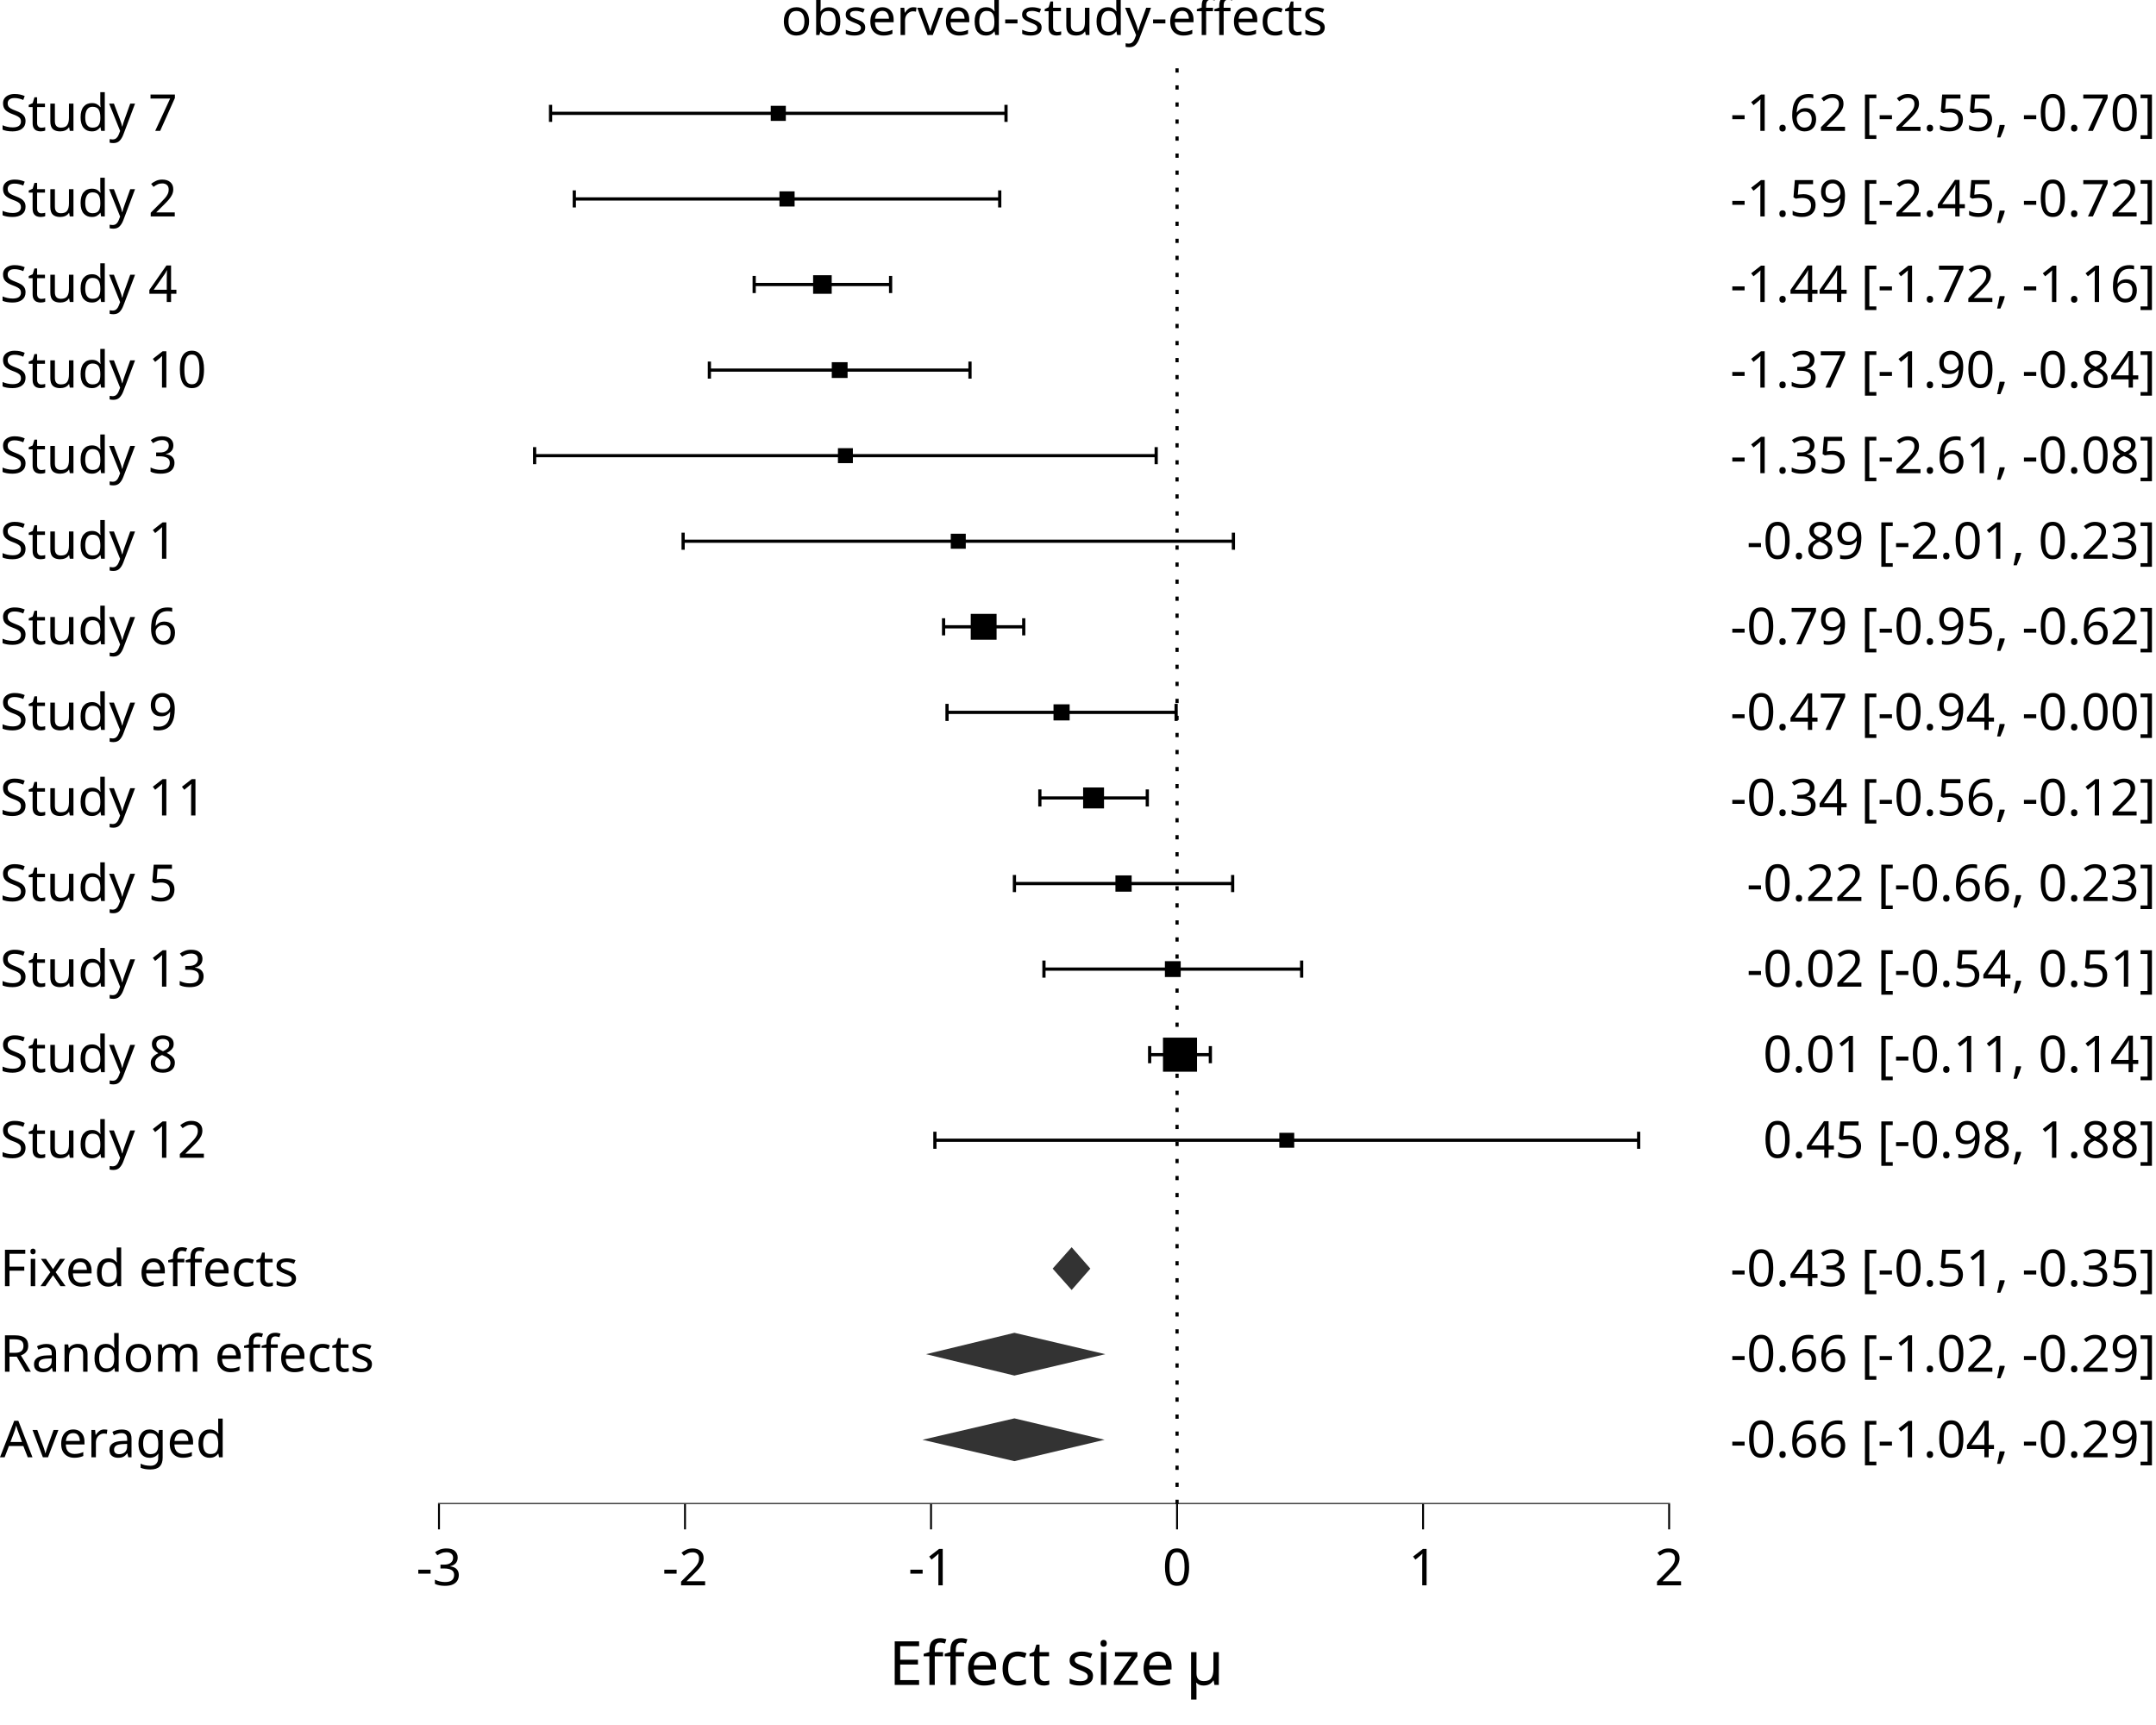
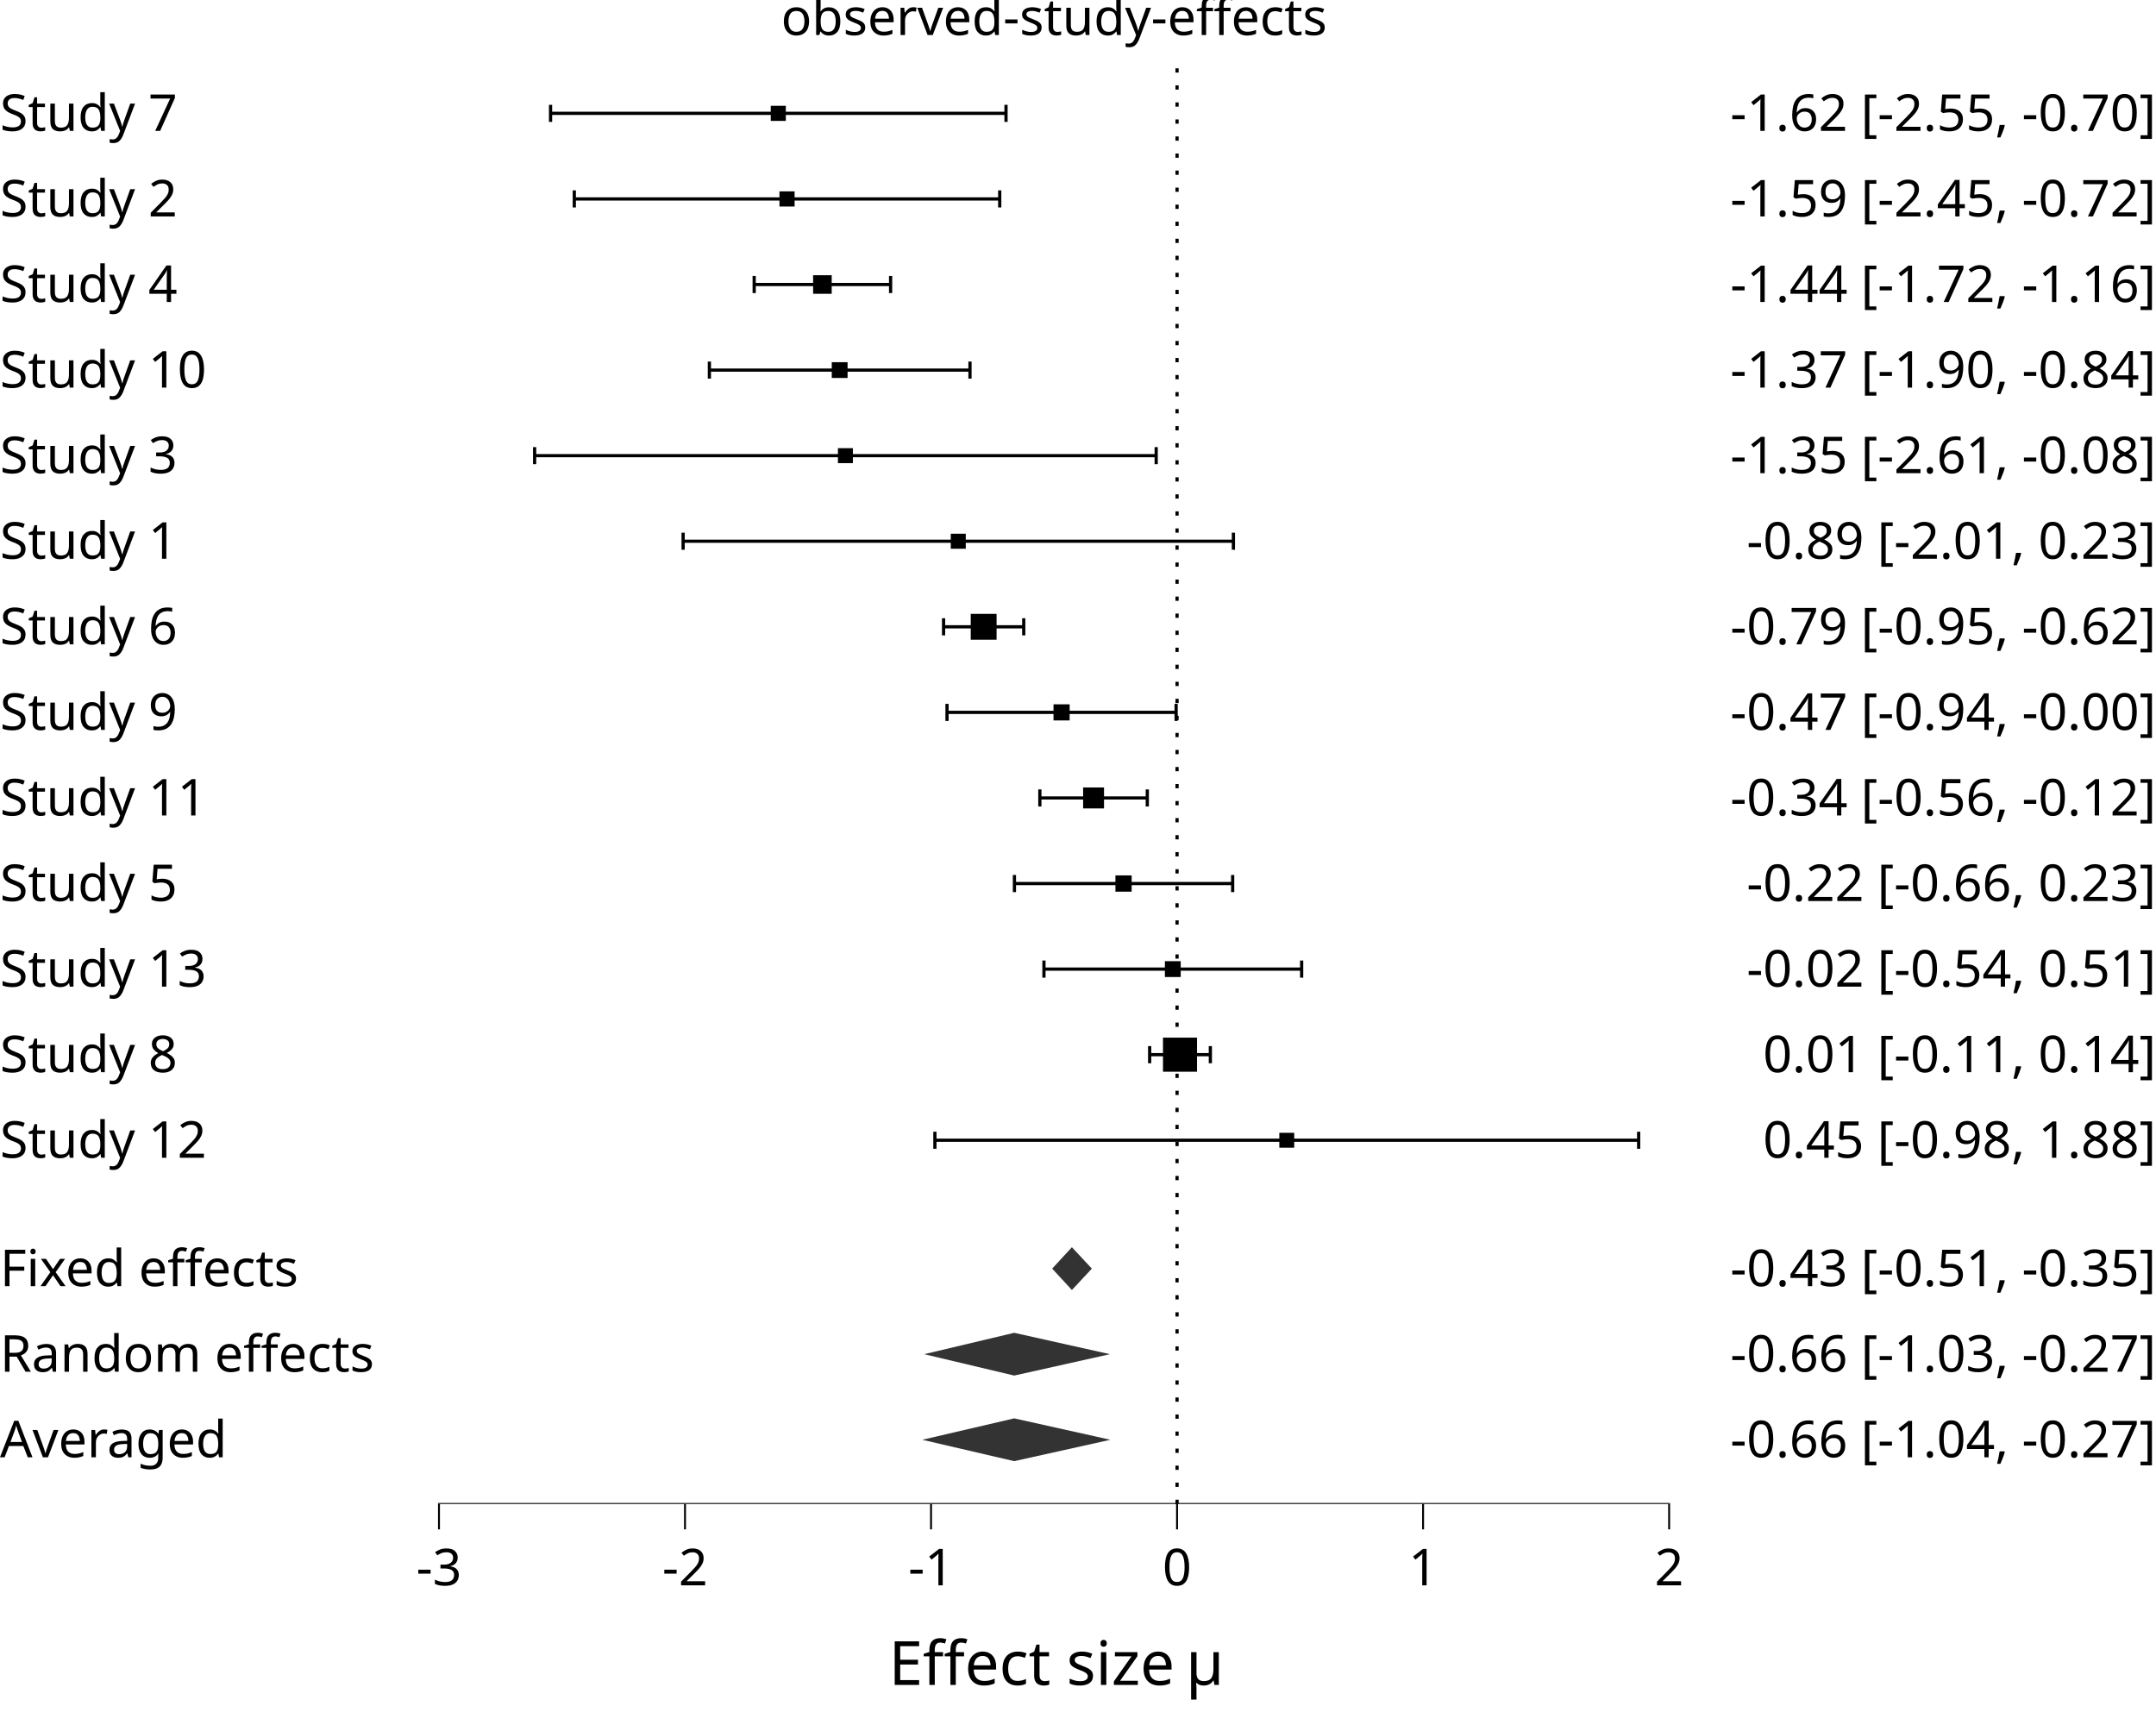
<svg xmlns="http://www.w3.org/2000/svg" class="svglite" data-engine-version="2.0" width="720.00pt" height="576.00pt" viewBox="0 0 720.00 576.00">
  <defs>
    <style type="text/css">
    .svglite line, .svglite polyline, .svglite polygon, .svglite path, .svglite rect, .svglite circle {
      fill: none;
      stroke: #000000;
      stroke-linecap: round;
      stroke-linejoin: round;
      stroke-miterlimit: 10.00;
    }
  </style>
  </defs>
  <rect width="100%" height="100%" style="stroke: none; fill: #FFFFFF;" />
  <defs>
    <clipPath id="cpMC4wMHw3MjAuMDB8MC4wMHw1NzYuMDA=">
      <rect x="0.00" y="0.00" width="720.00" height="576.00" />
    </clipPath>
  </defs>
  <g clip-path="url(#cpMC4wMHw3MjAuMDB8MC4wMHw1NzYuMDA=)">
    <rect x="0.00" y="0.00" width="720.00" height="576.00" style="stroke-width: 10.67; stroke: none;" />
  </g>
  <defs>
    <clipPath id="cpMTI2LjA2fDU3Ny45NXwyMC43MXw1MDIuMTk=">
      <rect x="126.06" y="20.71" width="451.89" height="481.48" />
    </clipPath>
  </defs>
  <g clip-path="url(#cpMTI2LjA2fDU3Ny45NXwyMC43MXw1MDIuMTk=)">
    <rect x="126.06" y="20.71" width="451.89" height="481.48" style="stroke-width: 10.67; stroke: none;" />
    <line x1="393.08" y1="502.19" x2="393.08" y2="20.71" style="stroke-width: 1.07; stroke-dasharray: 1.42,4.27; stroke-linecap: butt;" />
    <polyline points="411.90,183.58 411.90,177.87 " style="stroke-width: 1.07; stroke-linecap: butt;" />
    <polyline points="411.90,180.72 228.13,180.72 " style="stroke-width: 1.07; stroke-linecap: butt;" />
    <polyline points="228.13,183.58 228.13,177.87 " style="stroke-width: 1.07; stroke-linecap: butt;" />
    <polyline points="333.86,69.28 333.86,63.57 " style="stroke-width: 1.07; stroke-linecap: butt;" />
    <polyline points="333.86,66.43 191.79,66.43 " style="stroke-width: 1.07; stroke-linecap: butt;" />
    <polyline points="191.79,69.28 191.79,63.57 " style="stroke-width: 1.07; stroke-linecap: butt;" />
    <polyline points="386.11,155.01 386.11,149.29 " style="stroke-width: 1.07; stroke-linecap: butt;" />
    <polyline points="386.11,152.15 178.54,152.15 " style="stroke-width: 1.07; stroke-linecap: butt;" />
    <polyline points="178.54,155.01 178.54,149.29 " style="stroke-width: 1.07; stroke-linecap: butt;" />
    <polyline points="297.42,97.86 297.42,92.14 " style="stroke-width: 1.07; stroke-linecap: butt;" />
    <polyline points="297.42,95.00 251.86,95.00 " style="stroke-width: 1.07; stroke-linecap: butt;" />
    <polyline points="251.86,97.86 251.86,92.14 " style="stroke-width: 1.07; stroke-linecap: butt;" />
    <polyline points="411.65,297.88 411.65,292.16 " style="stroke-width: 1.07; stroke-linecap: butt;" />
    <polyline points="411.65,295.02 338.77,295.02 " style="stroke-width: 1.07; stroke-linecap: butt;" />
    <polyline points="338.77,297.88 338.77,292.16 " style="stroke-width: 1.07; stroke-linecap: butt;" />
    <polyline points="341.88,212.16 341.88,206.44 " style="stroke-width: 1.07; stroke-linecap: butt;" />
    <polyline points="341.88,209.30 315.11,209.30 " style="stroke-width: 1.07; stroke-linecap: butt;" />
    <polyline points="315.11,212.16 315.11,206.44 " style="stroke-width: 1.07; stroke-linecap: butt;" />
    <polyline points="335.96,40.71 335.96,35.00 " style="stroke-width: 1.07; stroke-linecap: butt;" />
    <polyline points="335.96,37.85 183.86,37.85 " style="stroke-width: 1.07; stroke-linecap: butt;" />
    <polyline points="183.86,40.71 183.86,35.00 " style="stroke-width: 1.07; stroke-linecap: butt;" />
    <polyline points="404.20,355.03 404.20,349.31 " style="stroke-width: 1.07; stroke-linecap: butt;" />
    <polyline points="404.20,352.17 383.93,352.17 " style="stroke-width: 1.07; stroke-linecap: butt;" />
    <polyline points="383.93,355.03 383.93,349.31 " style="stroke-width: 1.07; stroke-linecap: butt;" />
    <polyline points="392.77,240.73 392.77,235.02 " style="stroke-width: 1.07; stroke-linecap: butt;" />
    <polyline points="392.77,237.87 316.26,237.87 " style="stroke-width: 1.07; stroke-linecap: butt;" />
    <polyline points="316.26,240.73 316.26,235.02 " style="stroke-width: 1.07; stroke-linecap: butt;" />
    <polyline points="323.93,126.43 323.93,120.72 " style="stroke-width: 1.07; stroke-linecap: butt;" />
    <polyline points="323.93,123.58 236.90,123.58 " style="stroke-width: 1.07; stroke-linecap: butt;" />
    <polyline points="236.90,126.43 236.90,120.72 " style="stroke-width: 1.07; stroke-linecap: butt;" />
    <polyline points="383.14,269.30 383.14,263.59 " style="stroke-width: 1.07; stroke-linecap: butt;" />
    <polyline points="383.14,266.45 347.26,266.45 " style="stroke-width: 1.07; stroke-linecap: butt;" />
    <polyline points="347.26,269.30 347.26,263.59 " style="stroke-width: 1.07; stroke-linecap: butt;" />
    <polyline points="547.23,383.60 547.23,377.89 " style="stroke-width: 1.07; stroke-linecap: butt;" />
    <polyline points="547.23,380.74 312.21,380.74 " style="stroke-width: 1.07; stroke-linecap: butt;" />
    <polyline points="312.21,383.60 312.21,377.89 " style="stroke-width: 1.07; stroke-linecap: butt;" />
    <polyline points="434.69,326.45 434.69,320.74 " style="stroke-width: 1.07; stroke-linecap: butt;" />
    <polyline points="434.69,323.60 348.63,323.60 " style="stroke-width: 1.07; stroke-linecap: butt;" />
    <polyline points="348.63,326.45 348.63,320.74 " style="stroke-width: 1.07; stroke-linecap: butt;" />
    <polygon points="317.51,183.23 322.52,183.23 322.52,178.22 317.51,178.22 " style="stroke-width: 0.71; stroke: none; fill: #000000;" />
    <polygon points="260.30,68.96 265.36,68.96 265.36,63.90 260.30,63.90 " style="stroke-width: 0.71; stroke: none; fill: #000000;" />
    <polygon points="279.83,154.65 284.82,154.65 284.82,149.65 279.83,149.65 " style="stroke-width: 0.71; stroke: none; fill: #000000;" />
    <polygon points="271.54,98.10 277.75,98.10 277.75,91.90 271.54,91.90 " style="stroke-width: 0.71; stroke: none; fill: #000000;" />
    <polygon points="372.50,297.74 377.92,297.74 377.92,292.31 372.50,292.31 " style="stroke-width: 0.71; stroke: none; fill: #000000;" />
    <polygon points="324.18,213.61 332.81,213.61 332.81,204.98 324.18,204.98 " style="stroke-width: 0.71; stroke: none; fill: #000000;" />
    <polygon points="257.39,40.37 262.43,40.37 262.43,35.33 257.39,35.33 " style="stroke-width: 0.71; stroke: none; fill: #000000;" />
    <polygon points="388.38,357.86 399.75,357.86 399.75,346.48 388.38,346.48 " style="stroke-width: 0.71; stroke: none; fill: #000000;" />
    <polygon points="351.82,240.56 357.21,240.56 357.21,235.18 351.82,235.18 " style="stroke-width: 0.71; stroke: none; fill: #000000;" />
    <polygon points="277.77,126.21 283.05,126.21 283.05,120.94 277.77,120.94 " style="stroke-width: 0.71; stroke: none; fill: #000000;" />
    <polygon points="361.71,269.94 368.69,269.94 368.69,262.95 361.71,262.95 " style="stroke-width: 0.71; stroke: none; fill: #000000;" />
    <polygon points="427.23,383.23 432.21,383.23 432.21,378.26 427.23,378.26 " style="stroke-width: 0.71; stroke: none; fill: #000000;" />
    <polygon points="389.02,326.24 394.30,326.24 394.30,320.95 389.02,320.95 " style="stroke-width: 0.71; stroke: none; fill: #000000;" />
    <line x1="146.28" y1="502.19" x2="557.72" y2="502.19" style="stroke-width: 0.64; stroke-linecap: butt;" />
-     <polygon points="308.05,480.76 338.76,473.61 368.88,480.76 338.76,487.90 " style="stroke-width: 1.07; stroke: none; stroke-linecap: butt; fill: #333333;" />
-     <polygon points="351.53,423.61 357.88,416.46 364.13,423.61 357.88,430.75 " style="stroke-width: 1.07; stroke: none; stroke-linecap: butt; fill: #333333;" />
-     <polygon points="309.24,452.18 338.76,445.04 369.13,452.18 338.76,459.32 " style="stroke-width: 1.07; stroke: none; stroke-linecap: butt; fill: #333333;" />
+     <polygon points="308.00,480.76 338.70,473.61 370.81,480.76 338.70,487.90 " style="stroke-width: 1.07; stroke: none; stroke-linecap: butt; fill: #333333;" />
+     <polygon points="351.38,423.61 357.96,416.46 364.63,423.61 357.96,430.75 " style="stroke-width: 1.07; stroke: none; stroke-linecap: butt; fill: #333333;" />
+     <polygon points="308.63,452.18 338.70,445.04 370.66,452.18 338.70,459.32 " style="stroke-width: 1.07; stroke: none; stroke-linecap: butt; fill: #333333;" />
    <rect x="126.06" y="20.71" width="451.89" height="481.48" style="stroke-width: 0.00; stroke: none;" />
  </g>
  <g clip-path="url(#cpMC4wMHw3MjAuMDB8MC4wMHw1NzYuMDA=)">
    <text x="0.00" y="186.57" style="font-size: 17.00px; font-family: sans;" textLength="57.66px" lengthAdjust="spacingAndGlyphs">Study 1</text>
    <text x="0.00" y="72.28" style="font-size: 17.00px; font-family: sans;" textLength="57.66px" lengthAdjust="spacingAndGlyphs">Study 2</text>
    <text x="0.00" y="158.00" style="font-size: 17.00px; font-family: sans;" textLength="57.66px" lengthAdjust="spacingAndGlyphs">Study 3</text>
    <text x="0.00" y="100.85" style="font-size: 17.00px; font-family: sans;" textLength="57.66px" lengthAdjust="spacingAndGlyphs">Study 4</text>
    <text x="0.00" y="300.87" style="font-size: 17.00px; font-family: sans;" textLength="57.66px" lengthAdjust="spacingAndGlyphs">Study 5</text>
    <text x="0.00" y="215.15" style="font-size: 17.00px; font-family: sans;" textLength="57.66px" lengthAdjust="spacingAndGlyphs">Study 6</text>
    <text x="0.00" y="43.70" style="font-size: 17.00px; font-family: sans;" textLength="57.66px" lengthAdjust="spacingAndGlyphs">Study 7</text>
    <text x="0.00" y="358.02" style="font-size: 17.00px; font-family: sans;" textLength="57.66px" lengthAdjust="spacingAndGlyphs">Study 8</text>
    <text x="0.00" y="243.72" style="font-size: 17.00px; font-family: sans;" textLength="57.66px" lengthAdjust="spacingAndGlyphs">Study 9</text>
    <text x="0.00" y="129.43" style="font-size: 17.00px; font-family: sans;" textLength="67.12px" lengthAdjust="spacingAndGlyphs">Study 10</text>
    <text x="0.00" y="272.30" style="font-size: 17.00px; font-family: sans;" textLength="67.12px" lengthAdjust="spacingAndGlyphs">Study 11</text>
    <text x="0.00" y="386.59" style="font-size: 17.00px; font-family: sans;" textLength="67.12px" lengthAdjust="spacingAndGlyphs">Study 12</text>
    <text x="0.00" y="329.45" style="font-size: 17.00px; font-family: sans;" textLength="67.12px" lengthAdjust="spacingAndGlyphs">Study 13</text>
    <text x="0.00" y="429.46" style="font-size: 17.00px; font-family: sans;" textLength="96.39px" lengthAdjust="spacingAndGlyphs">Fixed effects</text>
    <text x="0.00" y="458.03" style="font-size: 17.00px; font-family: sans;" textLength="119.09px" lengthAdjust="spacingAndGlyphs">Random effects</text>
    <text x="0.00" y="486.60" style="font-size: 17.00px; font-family: sans;" textLength="72.79px" lengthAdjust="spacingAndGlyphs">Averaged</text>
    <text x="720.00" y="186.57" text-anchor="end" style="font-size: 17.00px; font-family: sans;" textLength="134.20px" lengthAdjust="spacingAndGlyphs">-0.89 [-2.01, 0.23]</text>
    <text x="720.00" y="72.28" text-anchor="end" style="font-size: 17.00px; font-family: sans;" textLength="139.86px" lengthAdjust="spacingAndGlyphs">-1.59 [-2.45, -0.72]</text>
    <text x="720.00" y="158.00" text-anchor="end" style="font-size: 17.00px; font-family: sans;" textLength="139.86px" lengthAdjust="spacingAndGlyphs">-1.35 [-2.61, -0.08]</text>
    <text x="720.00" y="100.85" text-anchor="end" style="font-size: 17.00px; font-family: sans;" textLength="139.86px" lengthAdjust="spacingAndGlyphs">-1.44 [-1.72, -1.16]</text>
    <text x="720.00" y="300.87" text-anchor="end" style="font-size: 17.00px; font-family: sans;" textLength="134.20px" lengthAdjust="spacingAndGlyphs">-0.22 [-0.66, 0.23]</text>
    <text x="720.00" y="215.15" text-anchor="end" style="font-size: 17.00px; font-family: sans;" textLength="139.86px" lengthAdjust="spacingAndGlyphs">-0.79 [-0.95, -0.62]</text>
    <text x="720.00" y="43.70" text-anchor="end" style="font-size: 17.00px; font-family: sans;" textLength="139.86px" lengthAdjust="spacingAndGlyphs">-1.62 [-2.55, -0.70]</text>
    <text x="720.00" y="358.02" text-anchor="end" style="font-size: 17.00px; font-family: sans;" textLength="128.54px" lengthAdjust="spacingAndGlyphs">0.01 [-0.11, 0.14]</text>
    <text x="720.00" y="243.72" text-anchor="end" style="font-size: 17.00px; font-family: sans;" textLength="139.86px" lengthAdjust="spacingAndGlyphs">-0.47 [-0.94, -0.00]</text>
    <text x="720.00" y="129.43" text-anchor="end" style="font-size: 17.00px; font-family: sans;" textLength="139.86px" lengthAdjust="spacingAndGlyphs">-1.37 [-1.90, -0.84]</text>
    <text x="720.00" y="272.30" text-anchor="end" style="font-size: 17.00px; font-family: sans;" textLength="139.86px" lengthAdjust="spacingAndGlyphs">-0.34 [-0.56, -0.12]</text>
    <text x="720.00" y="386.59" text-anchor="end" style="font-size: 17.00px; font-family: sans;" textLength="128.54px" lengthAdjust="spacingAndGlyphs">0.45 [-0.98, 1.88]</text>
    <text x="720.00" y="329.45" text-anchor="end" style="font-size: 17.00px; font-family: sans;" textLength="134.20px" lengthAdjust="spacingAndGlyphs">-0.02 [-0.54, 0.51]</text>
    <text x="720.00" y="429.46" text-anchor="end" style="font-size: 17.00px; font-family: sans;" textLength="139.86px" lengthAdjust="spacingAndGlyphs">-0.43 [-0.51, -0.35]</text>
-     <text x="720.00" y="458.03" text-anchor="end" style="font-size: 17.00px; font-family: sans;" textLength="139.86px" lengthAdjust="spacingAndGlyphs">-0.66 [-1.02, -0.29]</text>
-     <text x="720.00" y="486.60" text-anchor="end" style="font-size: 17.00px; font-family: sans;" textLength="139.86px" lengthAdjust="spacingAndGlyphs">-0.66 [-1.04, -0.29]</text>
+     <text x="720.00" y="458.03" text-anchor="end" style="font-size: 17.00px; font-family: sans;" textLength="139.86px" lengthAdjust="spacingAndGlyphs">-0.66 [-1.03, -0.27]</text>
+     <text x="720.00" y="486.60" text-anchor="end" style="font-size: 17.00px; font-family: sans;" textLength="139.86px" lengthAdjust="spacingAndGlyphs">-0.66 [-1.04, -0.27]</text>
    <polyline points="126.06,502.19 577.95,502.19 " style="stroke-width: 0.00; stroke: none; stroke-linecap: butt;" />
    <polyline points="146.60,510.69 146.60,502.19 " style="stroke-width: 0.64; stroke-linecap: butt;" />
    <polyline points="228.76,510.69 228.76,502.19 " style="stroke-width: 0.64; stroke-linecap: butt;" />
    <polyline points="310.92,510.69 310.92,502.19 " style="stroke-width: 0.64; stroke-linecap: butt;" />
    <polyline points="393.08,510.69 393.08,502.19 " style="stroke-width: 0.64; stroke-linecap: butt;" />
    <polyline points="475.24,510.69 475.24,502.19 " style="stroke-width: 0.64; stroke-linecap: butt;" />
    <polyline points="557.41,510.69 557.41,502.19 " style="stroke-width: 0.64; stroke-linecap: butt;" />
    <text x="146.60" y="529.36" text-anchor="middle" style="font-size: 17.00px; font-family: sans;" textLength="15.12px" lengthAdjust="spacingAndGlyphs">-3</text>
    <text x="228.76" y="529.36" text-anchor="middle" style="font-size: 17.00px; font-family: sans;" textLength="15.12px" lengthAdjust="spacingAndGlyphs">-2</text>
    <text x="310.92" y="529.36" text-anchor="middle" style="font-size: 17.00px; font-family: sans;" textLength="15.12px" lengthAdjust="spacingAndGlyphs">-1</text>
    <text x="393.08" y="529.36" text-anchor="middle" style="font-size: 17.00px; font-family: sans;" textLength="9.46px" lengthAdjust="spacingAndGlyphs">0</text>
    <text x="475.24" y="529.36" text-anchor="middle" style="font-size: 17.00px; font-family: sans;" textLength="9.46px" lengthAdjust="spacingAndGlyphs">1</text>
    <text x="557.41" y="529.36" text-anchor="middle" style="font-size: 17.00px; font-family: sans;" textLength="9.46px" lengthAdjust="spacingAndGlyphs">2</text>
    <text x="296.81" y="562.62" style="font-size: 20.40px; font-family: sans;" textLength="94.13px" lengthAdjust="spacingAndGlyphs">Effect size</text>
    <text x="390.94" y="562.62" style="font-size: 20.40px; font-family: sans;" textLength="5.10px" lengthAdjust="spacingAndGlyphs"> </text>
    <text x="396.04" y="562.62" style="font-size: 20.40px; font-family: sans;" textLength="11.15px" lengthAdjust="spacingAndGlyphs">μ</text>
    <text x="352.00" y="11.70" text-anchor="middle" style="font-size: 17.00px; font-family: sans;" textLength="172.01px" lengthAdjust="spacingAndGlyphs">observed-study-effects</text>
  </g>
</svg>
